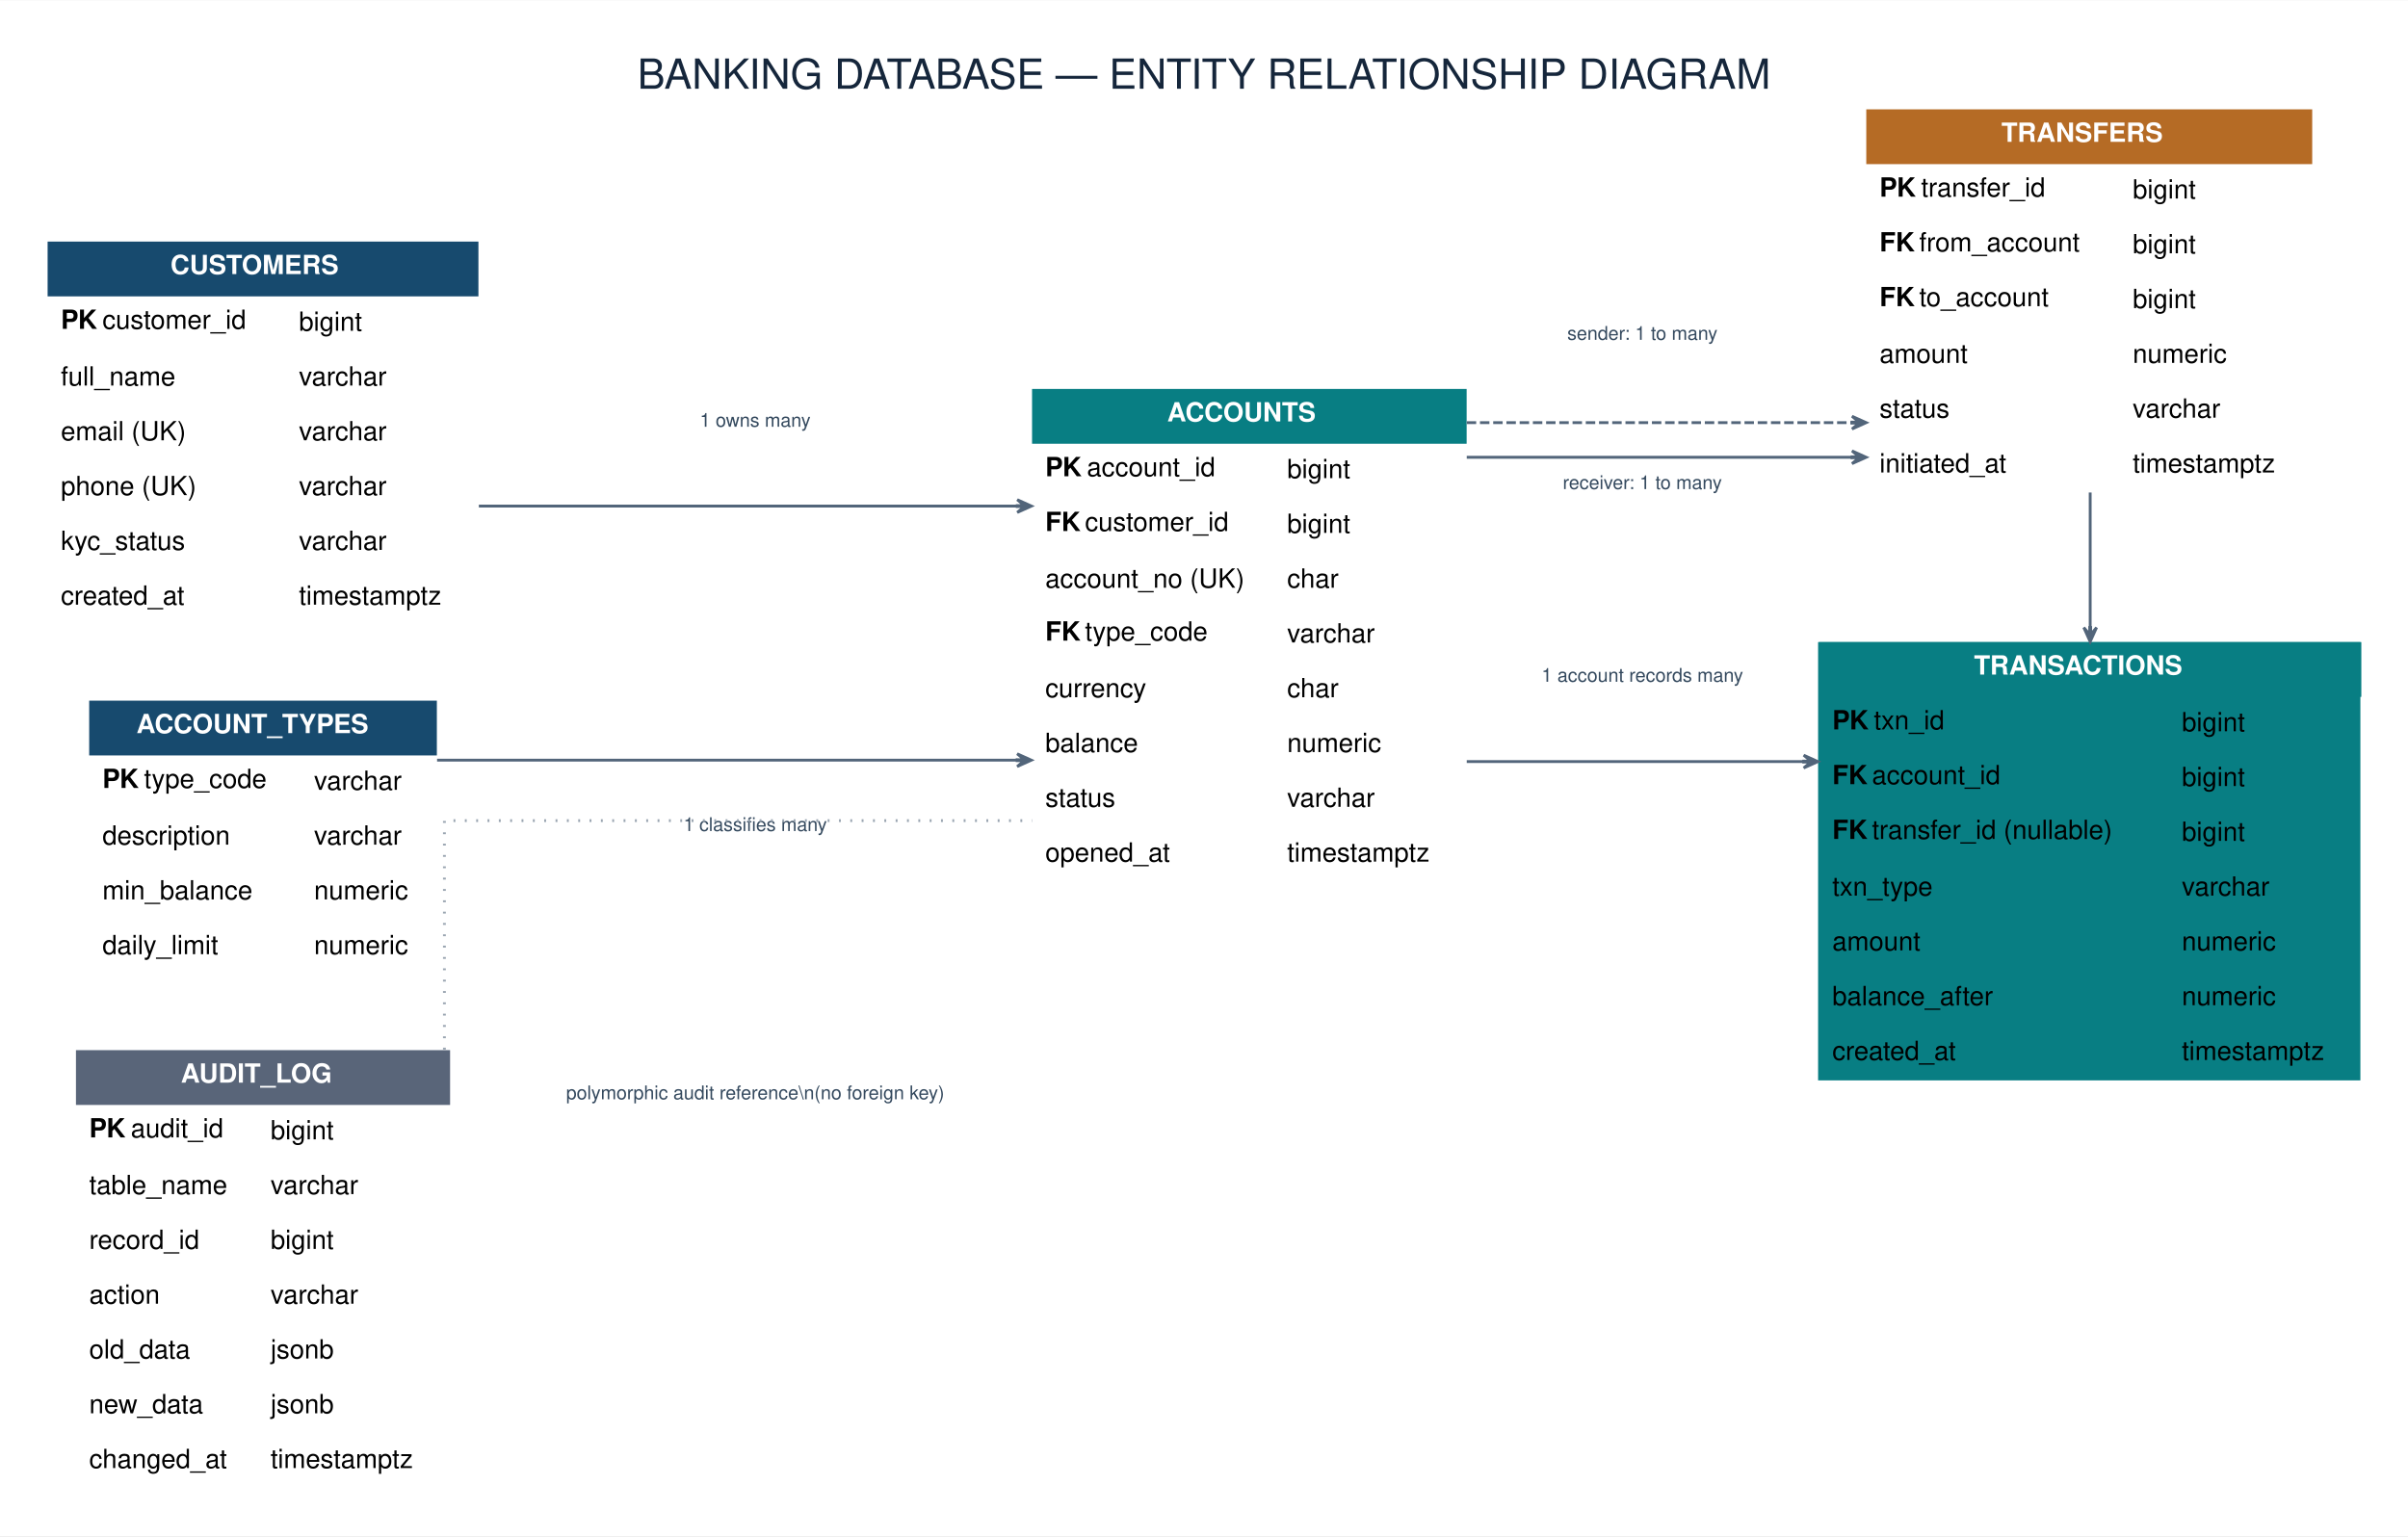
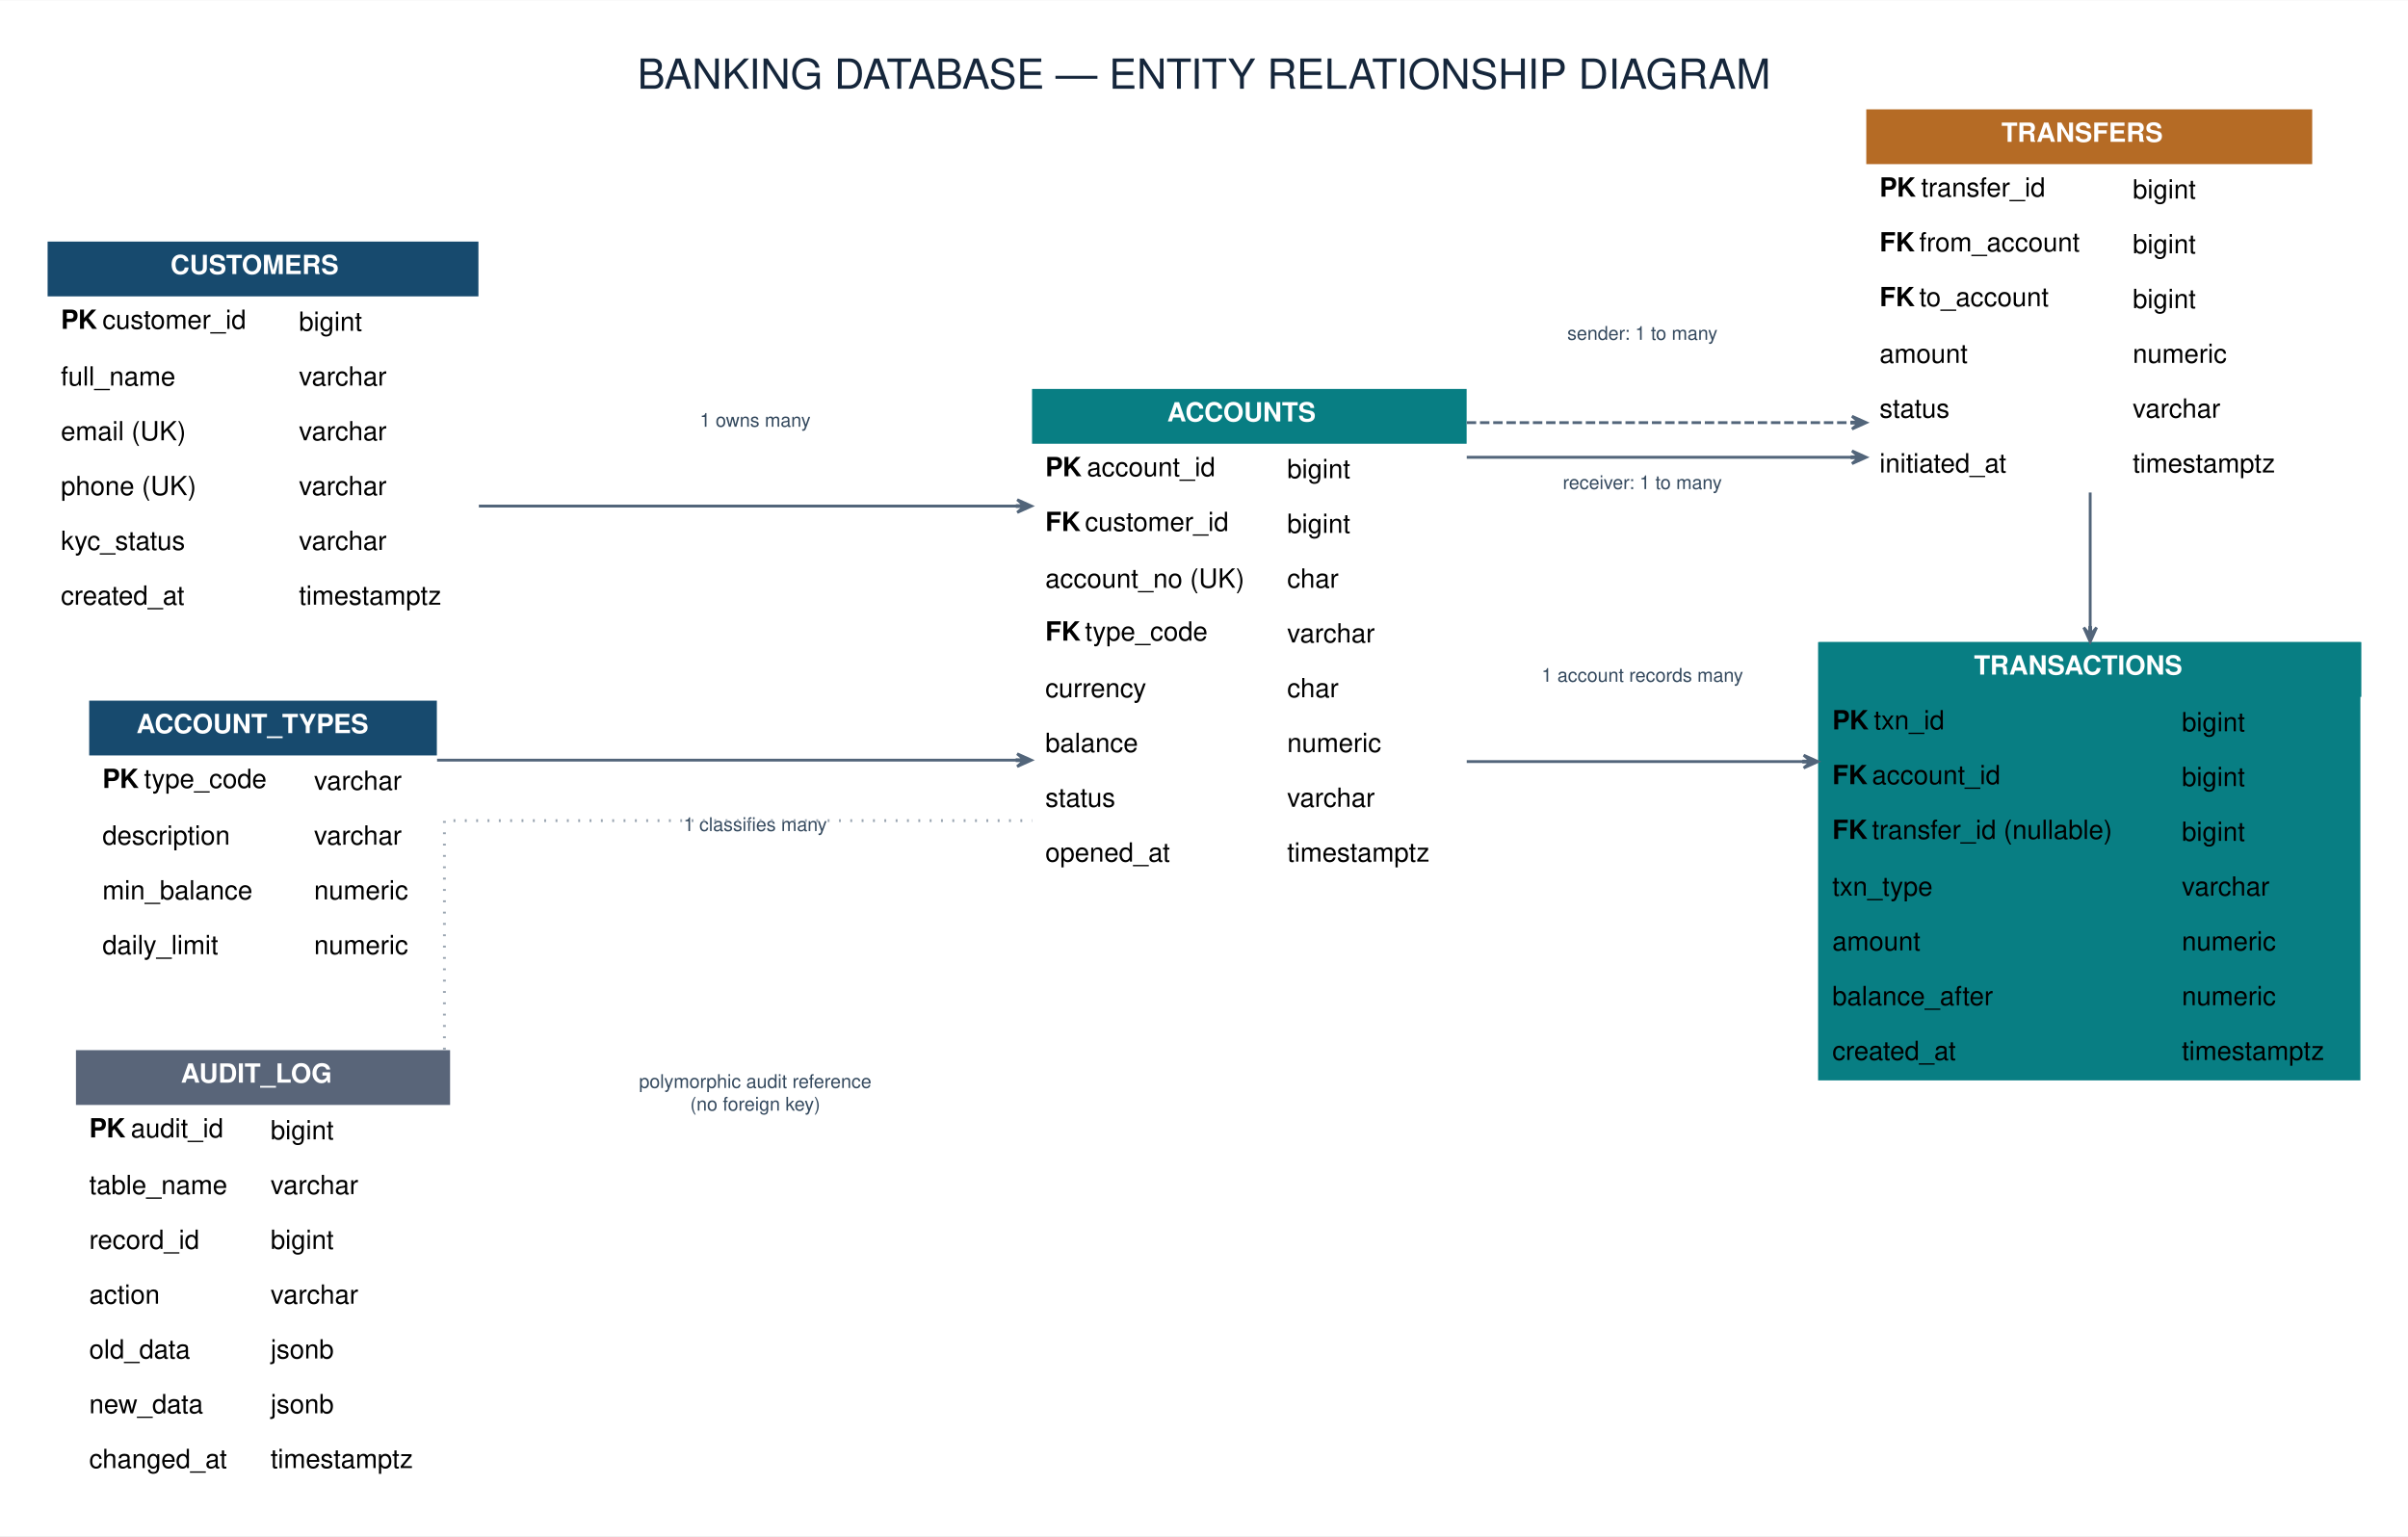
<svg xmlns="http://www.w3.org/2000/svg" width="1274pt" height="813pt" viewBox="0.00 0.00 1274.40 812.90">
  <g id="graph0" class="graph" transform="scale(1 1) rotate(0) translate(25.2 787.7)">
    <polygon fill="#ffffff" stroke="transparent" points="-25.2,25.2 -25.2,-787.7 1249.2,-787.7 1249.2,25.2 -25.2,25.2" />
    <text text-anchor="middle" x="612" y="-740.9" font-family="Helvetica,sans-Serif" font-size="22.00" fill="#15263b">BANKING DATABASE — ENTITY RELATIONSHIP DIAGRAM</text>
    <g id="node1" class="node">
      <polygon fill="#ffffff" stroke="transparent" points="0,-457.5 0,-660.5 228,-660.5 228,-457.5 0,-457.5" />
      <polygon fill="#174a6e" stroke="transparent" points="0,-631 0,-660 228,-660 228,-631 0,-631" />
      <text text-anchor="start" x="65" y="-642.8" font-family="Helvetica,sans-Serif" font-weight="bold" font-size="14.00" fill="white">CUSTOMERS</text>
      <text text-anchor="start" x="7" y="-613.8" font-family="Helvetica,sans-Serif" font-weight="bold" font-size="14.00">PK</text>
      <text text-anchor="start" x="29" y="-613.8" font-family="Helvetica,sans-Serif" font-size="14.00"> customer_id</text>
      <text text-anchor="start" x="133" y="-612.8" font-family="Helvetica,sans-Serif" font-size="14.00">bigint</text>
      <text text-anchor="start" x="7" y="-583.8" font-family="Helvetica,sans-Serif" font-size="14.00">full_name</text>
      <text text-anchor="start" x="133" y="-583.8" font-family="Helvetica,sans-Serif" font-size="14.00">varchar</text>
      <text text-anchor="start" x="7" y="-554.8" font-family="Helvetica,sans-Serif" font-size="14.00">email (UK)</text>
      <text text-anchor="start" x="133" y="-554.8" font-family="Helvetica,sans-Serif" font-size="14.00">varchar</text>
      <text text-anchor="start" x="7" y="-525.8" font-family="Helvetica,sans-Serif" font-size="14.00">phone (UK)</text>
      <text text-anchor="start" x="133" y="-525.8" font-family="Helvetica,sans-Serif" font-size="14.00">varchar</text>
      <text text-anchor="start" x="7" y="-496.8" font-family="Helvetica,sans-Serif" font-size="14.00">kyc_status</text>
      <text text-anchor="start" x="133" y="-496.8" font-family="Helvetica,sans-Serif" font-size="14.00">varchar</text>
      <text text-anchor="start" x="7" y="-467.8" font-family="Helvetica,sans-Serif" font-size="14.00">created_at</text>
      <text text-anchor="start" x="133" y="-467.8" font-family="Helvetica,sans-Serif" font-size="14.00">timestamptz</text>
    </g>
    <g id="node3" class="node">
      <polygon fill="#ffffff" stroke="transparent" points="521,-321.5 521,-582.5 751,-582.5 751,-321.5 521,-321.5" />
      <polygon fill="#087e83" stroke="transparent" points="521,-553 521,-582 751,-582 751,-553 521,-553" />
      <text text-anchor="start" x="592.5" y="-564.8" font-family="Helvetica,sans-Serif" font-weight="bold" font-size="14.00" fill="white">ACCOUNTS</text>
      <text text-anchor="start" x="528" y="-535.8" font-family="Helvetica,sans-Serif" font-weight="bold" font-size="14.00">PK</text>
      <text text-anchor="start" x="550" y="-535.8" font-family="Helvetica,sans-Serif" font-size="14.00"> account_id</text>
      <text text-anchor="start" x="656" y="-534.8" font-family="Helvetica,sans-Serif" font-size="14.00">bigint</text>
      <text text-anchor="start" x="528" y="-506.8" font-family="Helvetica,sans-Serif" font-weight="bold" font-size="14.00">FK</text>
      <text text-anchor="start" x="549" y="-506.8" font-family="Helvetica,sans-Serif" font-size="14.00"> customer_id</text>
      <text text-anchor="start" x="656" y="-505.8" font-family="Helvetica,sans-Serif" font-size="14.00">bigint</text>
      <text text-anchor="start" x="528" y="-476.8" font-family="Helvetica,sans-Serif" font-size="14.00">account_no (UK)</text>
      <text text-anchor="start" x="656" y="-476.8" font-family="Helvetica,sans-Serif" font-size="14.00">char</text>
      <text text-anchor="start" x="528" y="-448.8" font-family="Helvetica,sans-Serif" font-weight="bold" font-size="14.00">FK</text>
      <text text-anchor="start" x="549" y="-448.8" font-family="Helvetica,sans-Serif" font-size="14.00"> type_code</text>
      <text text-anchor="start" x="656" y="-447.8" font-family="Helvetica,sans-Serif" font-size="14.00">varchar</text>
      <text text-anchor="start" x="528" y="-418.8" font-family="Helvetica,sans-Serif" font-size="14.00">currency</text>
      <text text-anchor="start" x="656" y="-418.8" font-family="Helvetica,sans-Serif" font-size="14.00">char</text>
      <text text-anchor="start" x="528" y="-389.8" font-family="Helvetica,sans-Serif" font-size="14.00">balance</text>
      <text text-anchor="start" x="656" y="-389.8" font-family="Helvetica,sans-Serif" font-size="14.00">numeric</text>
      <text text-anchor="start" x="528" y="-360.8" font-family="Helvetica,sans-Serif" font-size="14.00">status</text>
      <text text-anchor="start" x="656" y="-360.8" font-family="Helvetica,sans-Serif" font-size="14.00">varchar</text>
      <text text-anchor="start" x="528" y="-331.8" font-family="Helvetica,sans-Serif" font-size="14.00">opened_at</text>
      <text text-anchor="start" x="656" y="-331.8" font-family="Helvetica,sans-Serif" font-size="14.00">timestamptz</text>
    </g>
    <g id="edge1" class="edge">
      <path fill="none" stroke="#52657a" stroke-width="1.5" d="M228.23,-520C228.23,-520 513.17,-520 513.17,-520" />
      <polygon fill="#52657a" stroke="#52657a" stroke-width="1.5" points="520.67,-520 513.17,-523.38 516.92,-520.25 513.17,-520.25 513.17,-520 513.17,-519.75 516.92,-519.75 513.17,-516.63 520.67,-520 520.67,-520" />
      <text text-anchor="middle" x="374.5" y="-562" font-family="Helvetica,sans-Serif" font-size="10.00" fill="#34495e">1 owns many</text>
    </g>
    <g id="node2" class="node">
      <polygon fill="#ffffff" stroke="transparent" points="22,-272.5 22,-417.5 206,-417.5 206,-272.5 22,-272.5" />
      <polygon fill="#174a6e" stroke="transparent" points="22,-388 22,-417 206,-417 206,-388 22,-388" />
      <text text-anchor="start" x="47" y="-399.8" font-family="Helvetica,sans-Serif" font-weight="bold" font-size="14.00" fill="white">ACCOUNT_TYPES</text>
      <text text-anchor="start" x="29" y="-370.8" font-family="Helvetica,sans-Serif" font-weight="bold" font-size="14.00">PK</text>
      <text text-anchor="start" x="51" y="-370.8" font-family="Helvetica,sans-Serif" font-size="14.00"> type_code</text>
      <text text-anchor="start" x="141" y="-369.8" font-family="Helvetica,sans-Serif" font-size="14.00">varchar</text>
      <text text-anchor="start" x="29" y="-340.8" font-family="Helvetica,sans-Serif" font-size="14.00">description</text>
      <text text-anchor="start" x="141" y="-340.8" font-family="Helvetica,sans-Serif" font-size="14.00">varchar</text>
      <text text-anchor="start" x="29" y="-311.8" font-family="Helvetica,sans-Serif" font-size="14.00">min_balance</text>
      <text text-anchor="start" x="141" y="-311.8" font-family="Helvetica,sans-Serif" font-size="14.00">numeric</text>
      <text text-anchor="start" x="29" y="-282.8" font-family="Helvetica,sans-Serif" font-size="14.00">daily_limit</text>
      <text text-anchor="start" x="141" y="-282.8" font-family="Helvetica,sans-Serif" font-size="14.00">numeric</text>
    </g>
    <g id="edge2" class="edge">
      <path fill="none" stroke="#52657a" stroke-width="1.5" d="M206.12,-385.5C206.12,-385.5 513.12,-385.5 513.12,-385.5" />
      <polygon fill="#52657a" stroke="#52657a" stroke-width="1.5" points="520.62,-385.5 513.12,-388.88 516.87,-385.75 513.12,-385.75 513.12,-385.5 513.12,-385.25 516.87,-385.25 513.12,-382.13 520.62,-385.5 520.62,-385.5" />
      <text text-anchor="middle" x="374.5" y="-348" font-family="Helvetica,sans-Serif" font-size="10.00" fill="#34495e">1 classifies many</text>
    </g>
    <g id="node4" class="node">
      <polygon fill="#ffffff" stroke="transparent" points="962.5,-527.5 962.5,-730.5 1198.5,-730.5 1198.5,-527.5 962.5,-527.5" />
      <polygon fill="#b56b25" stroke="transparent" points="962.5,-701 962.5,-730 1198.5,-730 1198.5,-701 962.5,-701" />
      <text text-anchor="start" x="1034" y="-712.8" font-family="Helvetica,sans-Serif" font-weight="bold" font-size="14.00" fill="white">TRANSFERS</text>
      <text text-anchor="start" x="969.5" y="-683.8" font-family="Helvetica,sans-Serif" font-weight="bold" font-size="14.00">PK</text>
      <text text-anchor="start" x="991.5" y="-683.8" font-family="Helvetica,sans-Serif" font-size="14.00"> transfer_id</text>
      <text text-anchor="start" x="1103.5" y="-682.8" font-family="Helvetica,sans-Serif" font-size="14.00">bigint</text>
      <text text-anchor="start" x="969.5" y="-654.8" font-family="Helvetica,sans-Serif" font-weight="bold" font-size="14.00">FK</text>
      <text text-anchor="start" x="990.5" y="-654.8" font-family="Helvetica,sans-Serif" font-size="14.00"> from_account</text>
      <text text-anchor="start" x="1103.5" y="-653.8" font-family="Helvetica,sans-Serif" font-size="14.00">bigint</text>
      <text text-anchor="start" x="969.5" y="-625.8" font-family="Helvetica,sans-Serif" font-weight="bold" font-size="14.00">FK</text>
      <text text-anchor="start" x="990.5" y="-625.8" font-family="Helvetica,sans-Serif" font-size="14.00"> to_account</text>
      <text text-anchor="start" x="1103.5" y="-624.8" font-family="Helvetica,sans-Serif" font-size="14.00">bigint</text>
      <text text-anchor="start" x="969.5" y="-595.8" font-family="Helvetica,sans-Serif" font-size="14.00">amount</text>
      <text text-anchor="start" x="1103.5" y="-595.8" font-family="Helvetica,sans-Serif" font-size="14.00">numeric</text>
      <text text-anchor="start" x="969.5" y="-566.8" font-family="Helvetica,sans-Serif" font-size="14.00">status</text>
      <text text-anchor="start" x="1103.5" y="-566.8" font-family="Helvetica,sans-Serif" font-size="14.00">varchar</text>
      <text text-anchor="start" x="969.5" y="-537.8" font-family="Helvetica,sans-Serif" font-size="14.00">initiated_at</text>
      <text text-anchor="start" x="1103.5" y="-537.8" font-family="Helvetica,sans-Serif" font-size="14.00">timestamptz</text>
    </g>
    <g id="edge4" class="edge">
      <path fill="none" stroke="#52657a" stroke-width="1.5" d="M751.05,-545.83C751.05,-545.83 954.95,-545.83 954.95,-545.83" />
      <polygon fill="#52657a" stroke="#52657a" stroke-width="1.5" points="962.45,-545.83 954.95,-549.21 958.7,-546.08 954.95,-546.08 954.95,-545.83 954.95,-545.58 958.7,-545.58 954.95,-542.46 962.45,-545.83 962.45,-545.83" />
      <text text-anchor="middle" x="844" y="-608" font-family="Helvetica,sans-Serif" font-size="10.00" fill="#34495e">sender: 1 to many</text>
    </g>
    <g id="edge5" class="edge">
      <path fill="none" stroke="#52657a" stroke-width="1.5" stroke-dasharray="5,2" d="M751.05,-564.17C751.05,-564.17 954.95,-564.17 954.95,-564.17" />
      <polygon fill="#52657a" stroke="#52657a" stroke-width="1.5" points="962.45,-564.17 954.95,-567.54 958.7,-564.42 954.95,-564.42 954.95,-564.17 954.95,-563.92 958.7,-563.92 954.95,-560.79 962.45,-564.17 962.45,-564.17" />
      <text text-anchor="middle" x="844" y="-529" font-family="Helvetica,sans-Serif" font-size="10.00" fill="#34495e">receiver: 1 to many</text>
    </g>
    <g id="node5" class="node">
      <polygon fill="#087e83" stroke="transparent" points="937,-216 937,-448 1224,-448 1224,-216 937,-216" />
      <polygon fill="#087e83" stroke="transparent" points="937.5,-419 937.5,-448 1224.5,-448 1224.5,-419 937.5,-419" />
      <text text-anchor="start" x="1019.5" y="-430.8" font-family="Helvetica,sans-Serif" font-weight="bold" font-size="14.00" fill="white">TRANSACTIONS</text>
      <text text-anchor="start" x="944.5" y="-401.8" font-family="Helvetica,sans-Serif" font-weight="bold" font-size="14.00">PK</text>
      <text text-anchor="start" x="966.5" y="-401.8" font-family="Helvetica,sans-Serif" font-size="14.00"> txn_id</text>
      <text text-anchor="start" x="1129.5" y="-400.8" font-family="Helvetica,sans-Serif" font-size="14.00">bigint</text>
      <text text-anchor="start" x="944.5" y="-372.8" font-family="Helvetica,sans-Serif" font-weight="bold" font-size="14.00">FK</text>
      <text text-anchor="start" x="965.5" y="-372.8" font-family="Helvetica,sans-Serif" font-size="14.00"> account_id</text>
      <text text-anchor="start" x="1129.5" y="-371.8" font-family="Helvetica,sans-Serif" font-size="14.00">bigint</text>
      <text text-anchor="start" x="944.5" y="-343.8" font-family="Helvetica,sans-Serif" font-weight="bold" font-size="14.00">FK</text>
      <text text-anchor="start" x="965.5" y="-343.8" font-family="Helvetica,sans-Serif" font-size="14.00"> transfer_id (nullable)</text>
      <text text-anchor="start" x="1129.5" y="-342.8" font-family="Helvetica,sans-Serif" font-size="14.00">bigint</text>
      <text text-anchor="start" x="944.5" y="-313.8" font-family="Helvetica,sans-Serif" font-size="14.00">txn_type</text>
      <text text-anchor="start" x="1129.5" y="-313.8" font-family="Helvetica,sans-Serif" font-size="14.00">varchar</text>
      <text text-anchor="start" x="944.5" y="-284.8" font-family="Helvetica,sans-Serif" font-size="14.00">amount</text>
      <text text-anchor="start" x="1129.5" y="-284.8" font-family="Helvetica,sans-Serif" font-size="14.00">numeric</text>
      <text text-anchor="start" x="944.5" y="-255.8" font-family="Helvetica,sans-Serif" font-size="14.00">balance_after</text>
      <text text-anchor="start" x="1129.5" y="-255.8" font-family="Helvetica,sans-Serif" font-size="14.00">numeric</text>
      <text text-anchor="start" x="944.5" y="-226.8" font-family="Helvetica,sans-Serif" font-size="14.00">created_at</text>
      <text text-anchor="start" x="1129.5" y="-226.8" font-family="Helvetica,sans-Serif" font-size="14.00">timestamptz</text>
    </g>
    <g id="edge3" class="edge">
      <path fill="none" stroke="#52657a" stroke-width="1.5" d="M751.05,-384.75C751.05,-384.75 929.39,-384.75 929.39,-384.75" />
      <polygon fill="#52657a" stroke="#52657a" stroke-width="1.5" points="936.89,-384.75 929.39,-388.13 933.14,-385 929.39,-385 929.39,-384.75 929.39,-384.5 933.14,-384.5 929.39,-381.38 936.89,-384.75 936.89,-384.75" />
      <text text-anchor="middle" x="844" y="-427" font-family="Helvetica,sans-Serif" font-size="10.00" fill="#34495e">1 account records many</text>
    </g>
    <g id="edge6" class="edge">
      <path fill="none" stroke="#52657a" stroke-width="1.5" d="M1081,-527.2C1081,-527.2 1081,-455.71 1081,-455.71" />
      <polygon fill="#52657a" stroke="#52657a" stroke-width="1.5" points="1081,-448.21 1084.38,-455.71 1081.25,-451.96 1081.25,-455.71 1081,-455.71 1080.75,-455.71 1080.75,-451.96 1077.63,-455.71 1081,-448.21 1081,-448.21" />
    </g>
    <g id="node6" class="node">
      <polygon fill="#ffffff" stroke="transparent" points="15,0 15,-232 213,-232 213,0 15,0" />
      <polygon fill="#596579" stroke="transparent" points="15,-203 15,-232 213,-232 213,-203 15,-203" />
      <text text-anchor="start" x="70.5" y="-214.8" font-family="Helvetica,sans-Serif" font-weight="bold" font-size="14.00" fill="white">AUDIT_LOG</text>
      <text text-anchor="start" x="22" y="-185.8" font-family="Helvetica,sans-Serif" font-weight="bold" font-size="14.00">PK</text>
      <text text-anchor="start" x="44" y="-185.8" font-family="Helvetica,sans-Serif" font-size="14.00"> audit_id</text>
      <text text-anchor="start" x="118" y="-184.8" font-family="Helvetica,sans-Serif" font-size="14.00">bigint</text>
      <text text-anchor="start" x="22" y="-155.8" font-family="Helvetica,sans-Serif" font-size="14.00">table_name</text>
      <text text-anchor="start" x="118" y="-155.8" font-family="Helvetica,sans-Serif" font-size="14.00">varchar</text>
      <text text-anchor="start" x="22" y="-126.8" font-family="Helvetica,sans-Serif" font-size="14.00">record_id</text>
      <text text-anchor="start" x="118" y="-126.8" font-family="Helvetica,sans-Serif" font-size="14.00">bigint</text>
      <text text-anchor="start" x="22" y="-97.8" font-family="Helvetica,sans-Serif" font-size="14.00">action</text>
      <text text-anchor="start" x="118" y="-97.8" font-family="Helvetica,sans-Serif" font-size="14.00">varchar</text>
      <text text-anchor="start" x="22" y="-68.8" font-family="Helvetica,sans-Serif" font-size="14.00">old_data</text>
      <text text-anchor="start" x="118" y="-68.8" font-family="Helvetica,sans-Serif" font-size="14.00">jsonb</text>
      <text text-anchor="start" x="22" y="-39.8" font-family="Helvetica,sans-Serif" font-size="14.00">new_data</text>
      <text text-anchor="start" x="118" y="-39.8" font-family="Helvetica,sans-Serif" font-size="14.00">jsonb</text>
      <text text-anchor="start" x="22" y="-10.8" font-family="Helvetica,sans-Serif" font-size="14.00">changed_at</text>
      <text text-anchor="start" x="118" y="-10.8" font-family="Helvetica,sans-Serif" font-size="14.00">timestamptz</text>
    </g>
    <g id="edge7" class="edge">
      <path fill="none" stroke="#9aa5b1" stroke-width="1.5" stroke-dasharray="1,5" d="M210,-232.31C210,-292.49 210,-353.5 210,-353.5 210,-353.5 394.83,-353.5 521,-353.5" />
-       <text text-anchor="middle" x="374.5" y="-206" font-family="Helvetica,sans-Serif" font-size="10.00" fill="#34495e">polymorphic audit reference\n(no foreign key)</text>
+       <text text-anchor="middle" x="374.5" y="-212" font-family="Helvetica,sans-Serif" font-size="10.00" fill="#34495e">polymorphic audit reference</text>
+       <text text-anchor="middle" x="374.5" y="-200" font-family="Helvetica,sans-Serif" font-size="10.00" fill="#34495e">(no foreign key)</text>
    </g>
  </g>
</svg>
